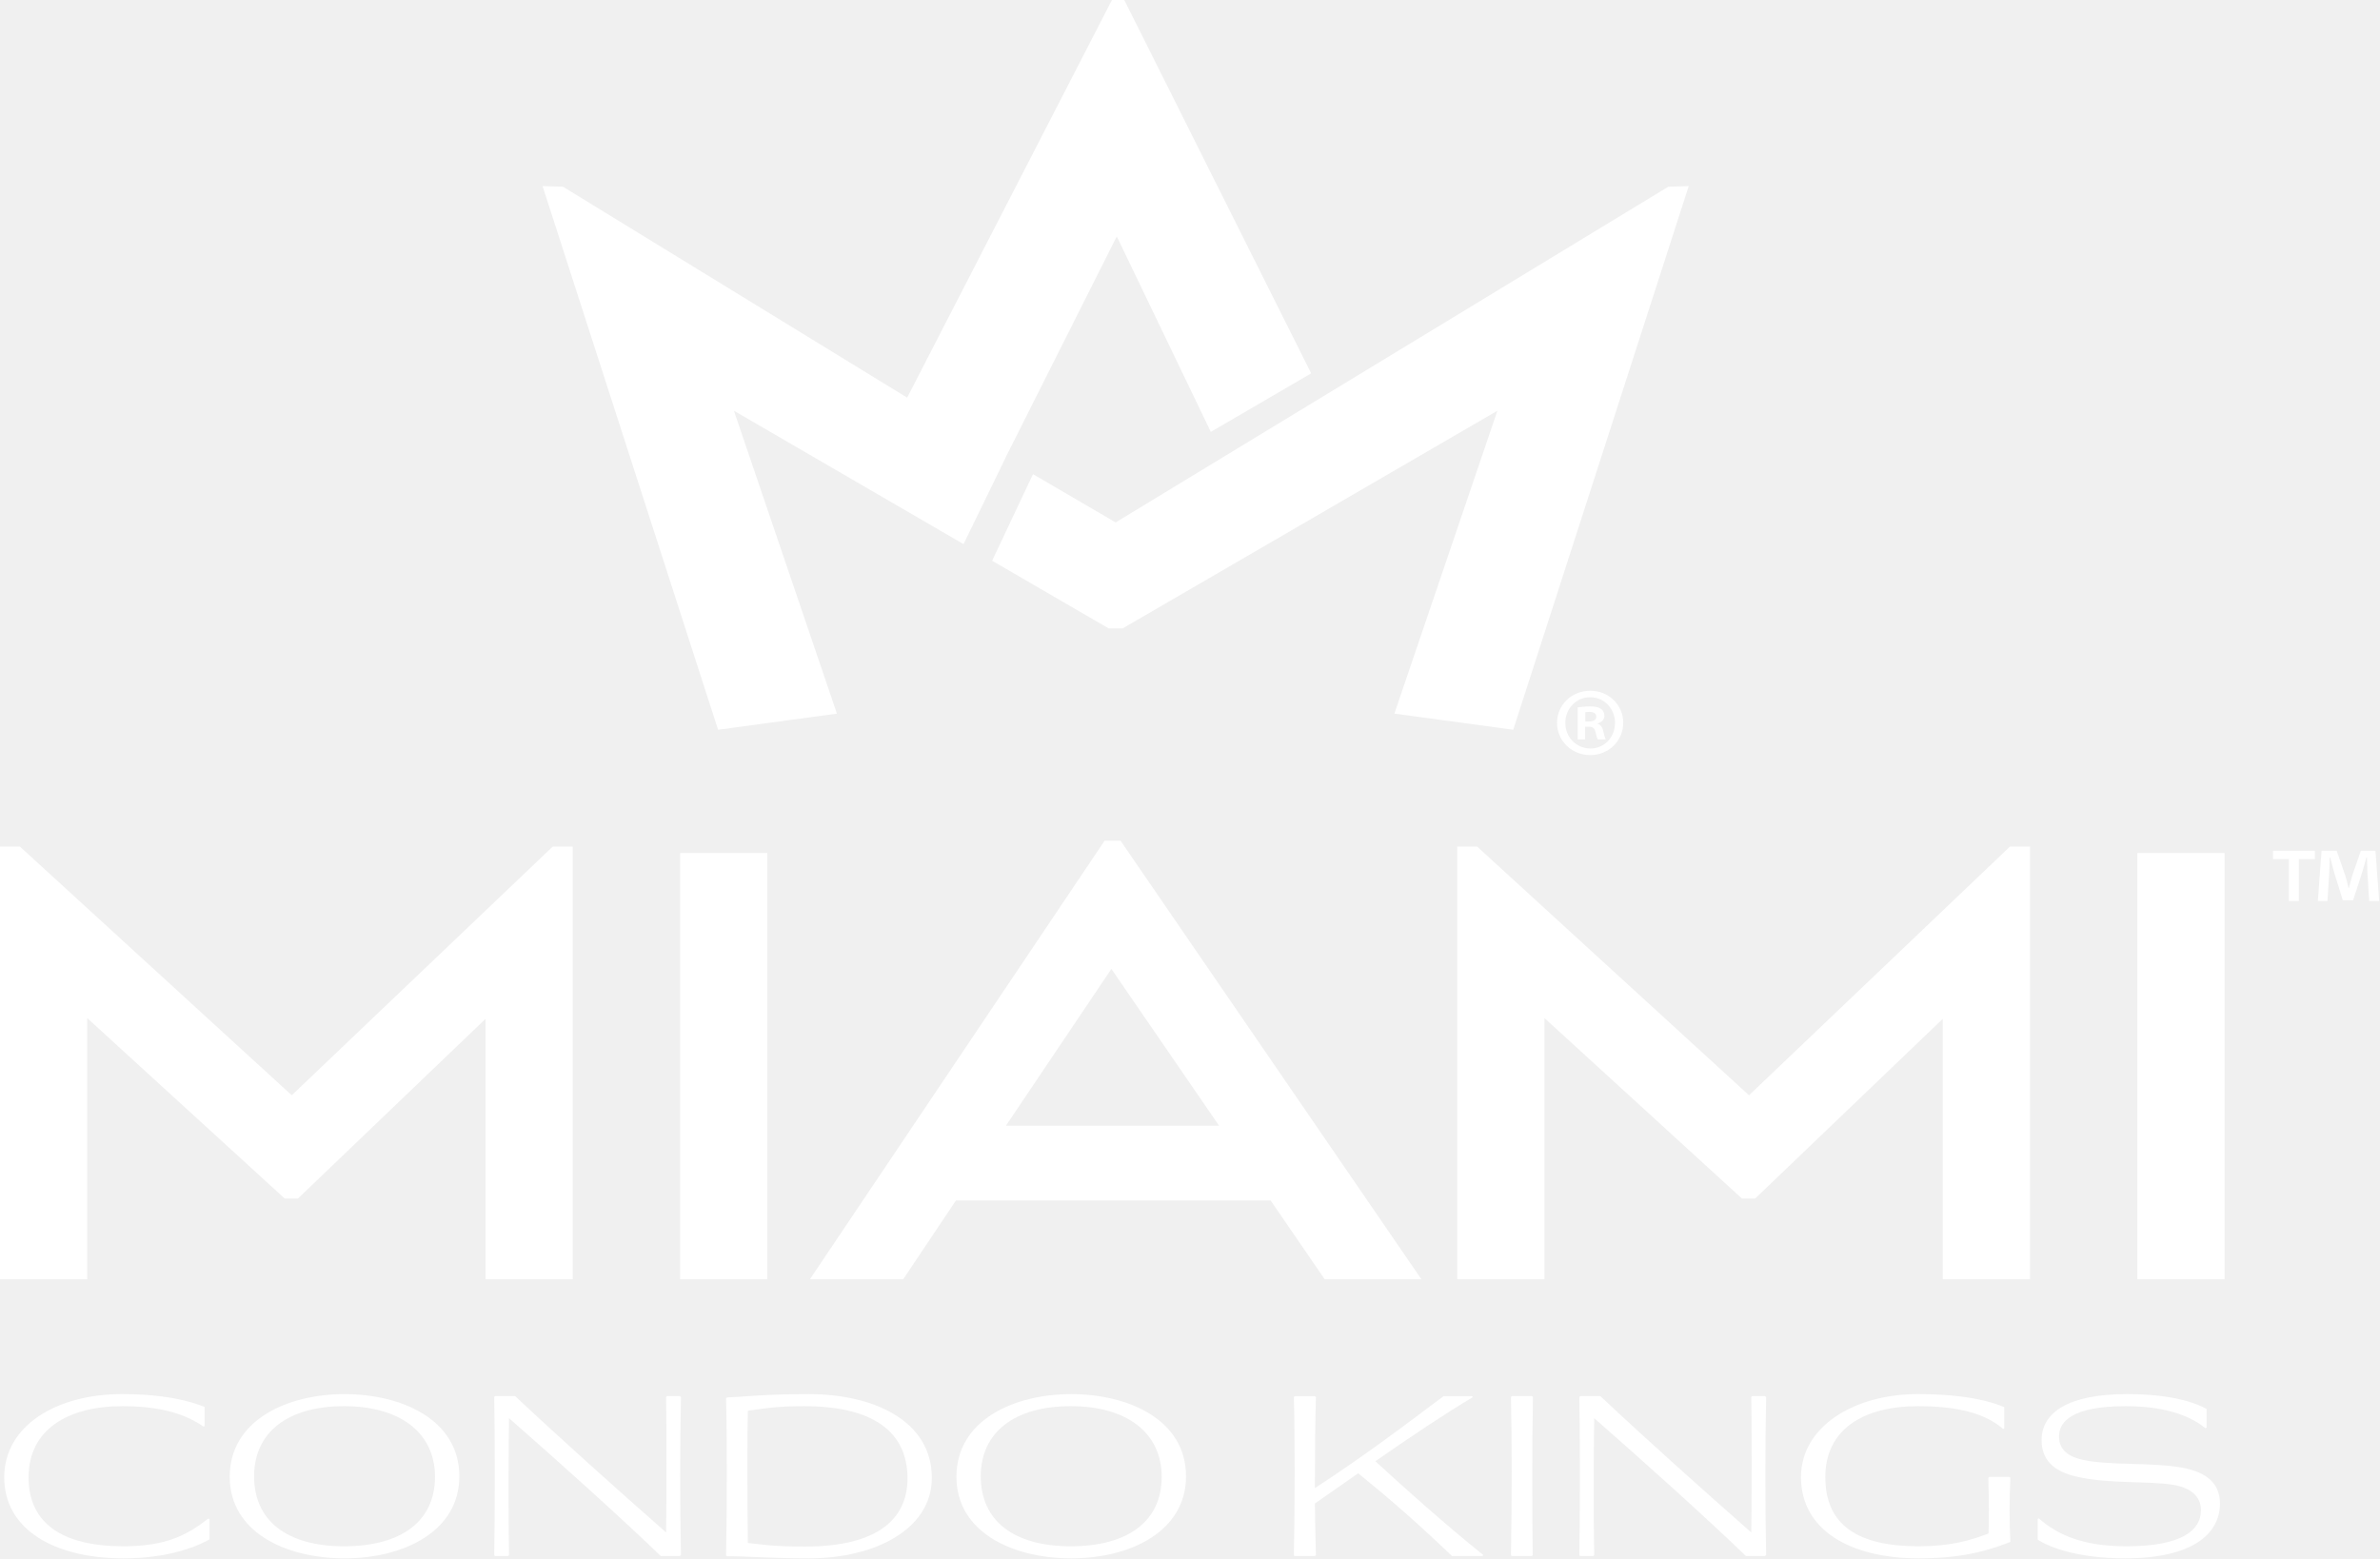
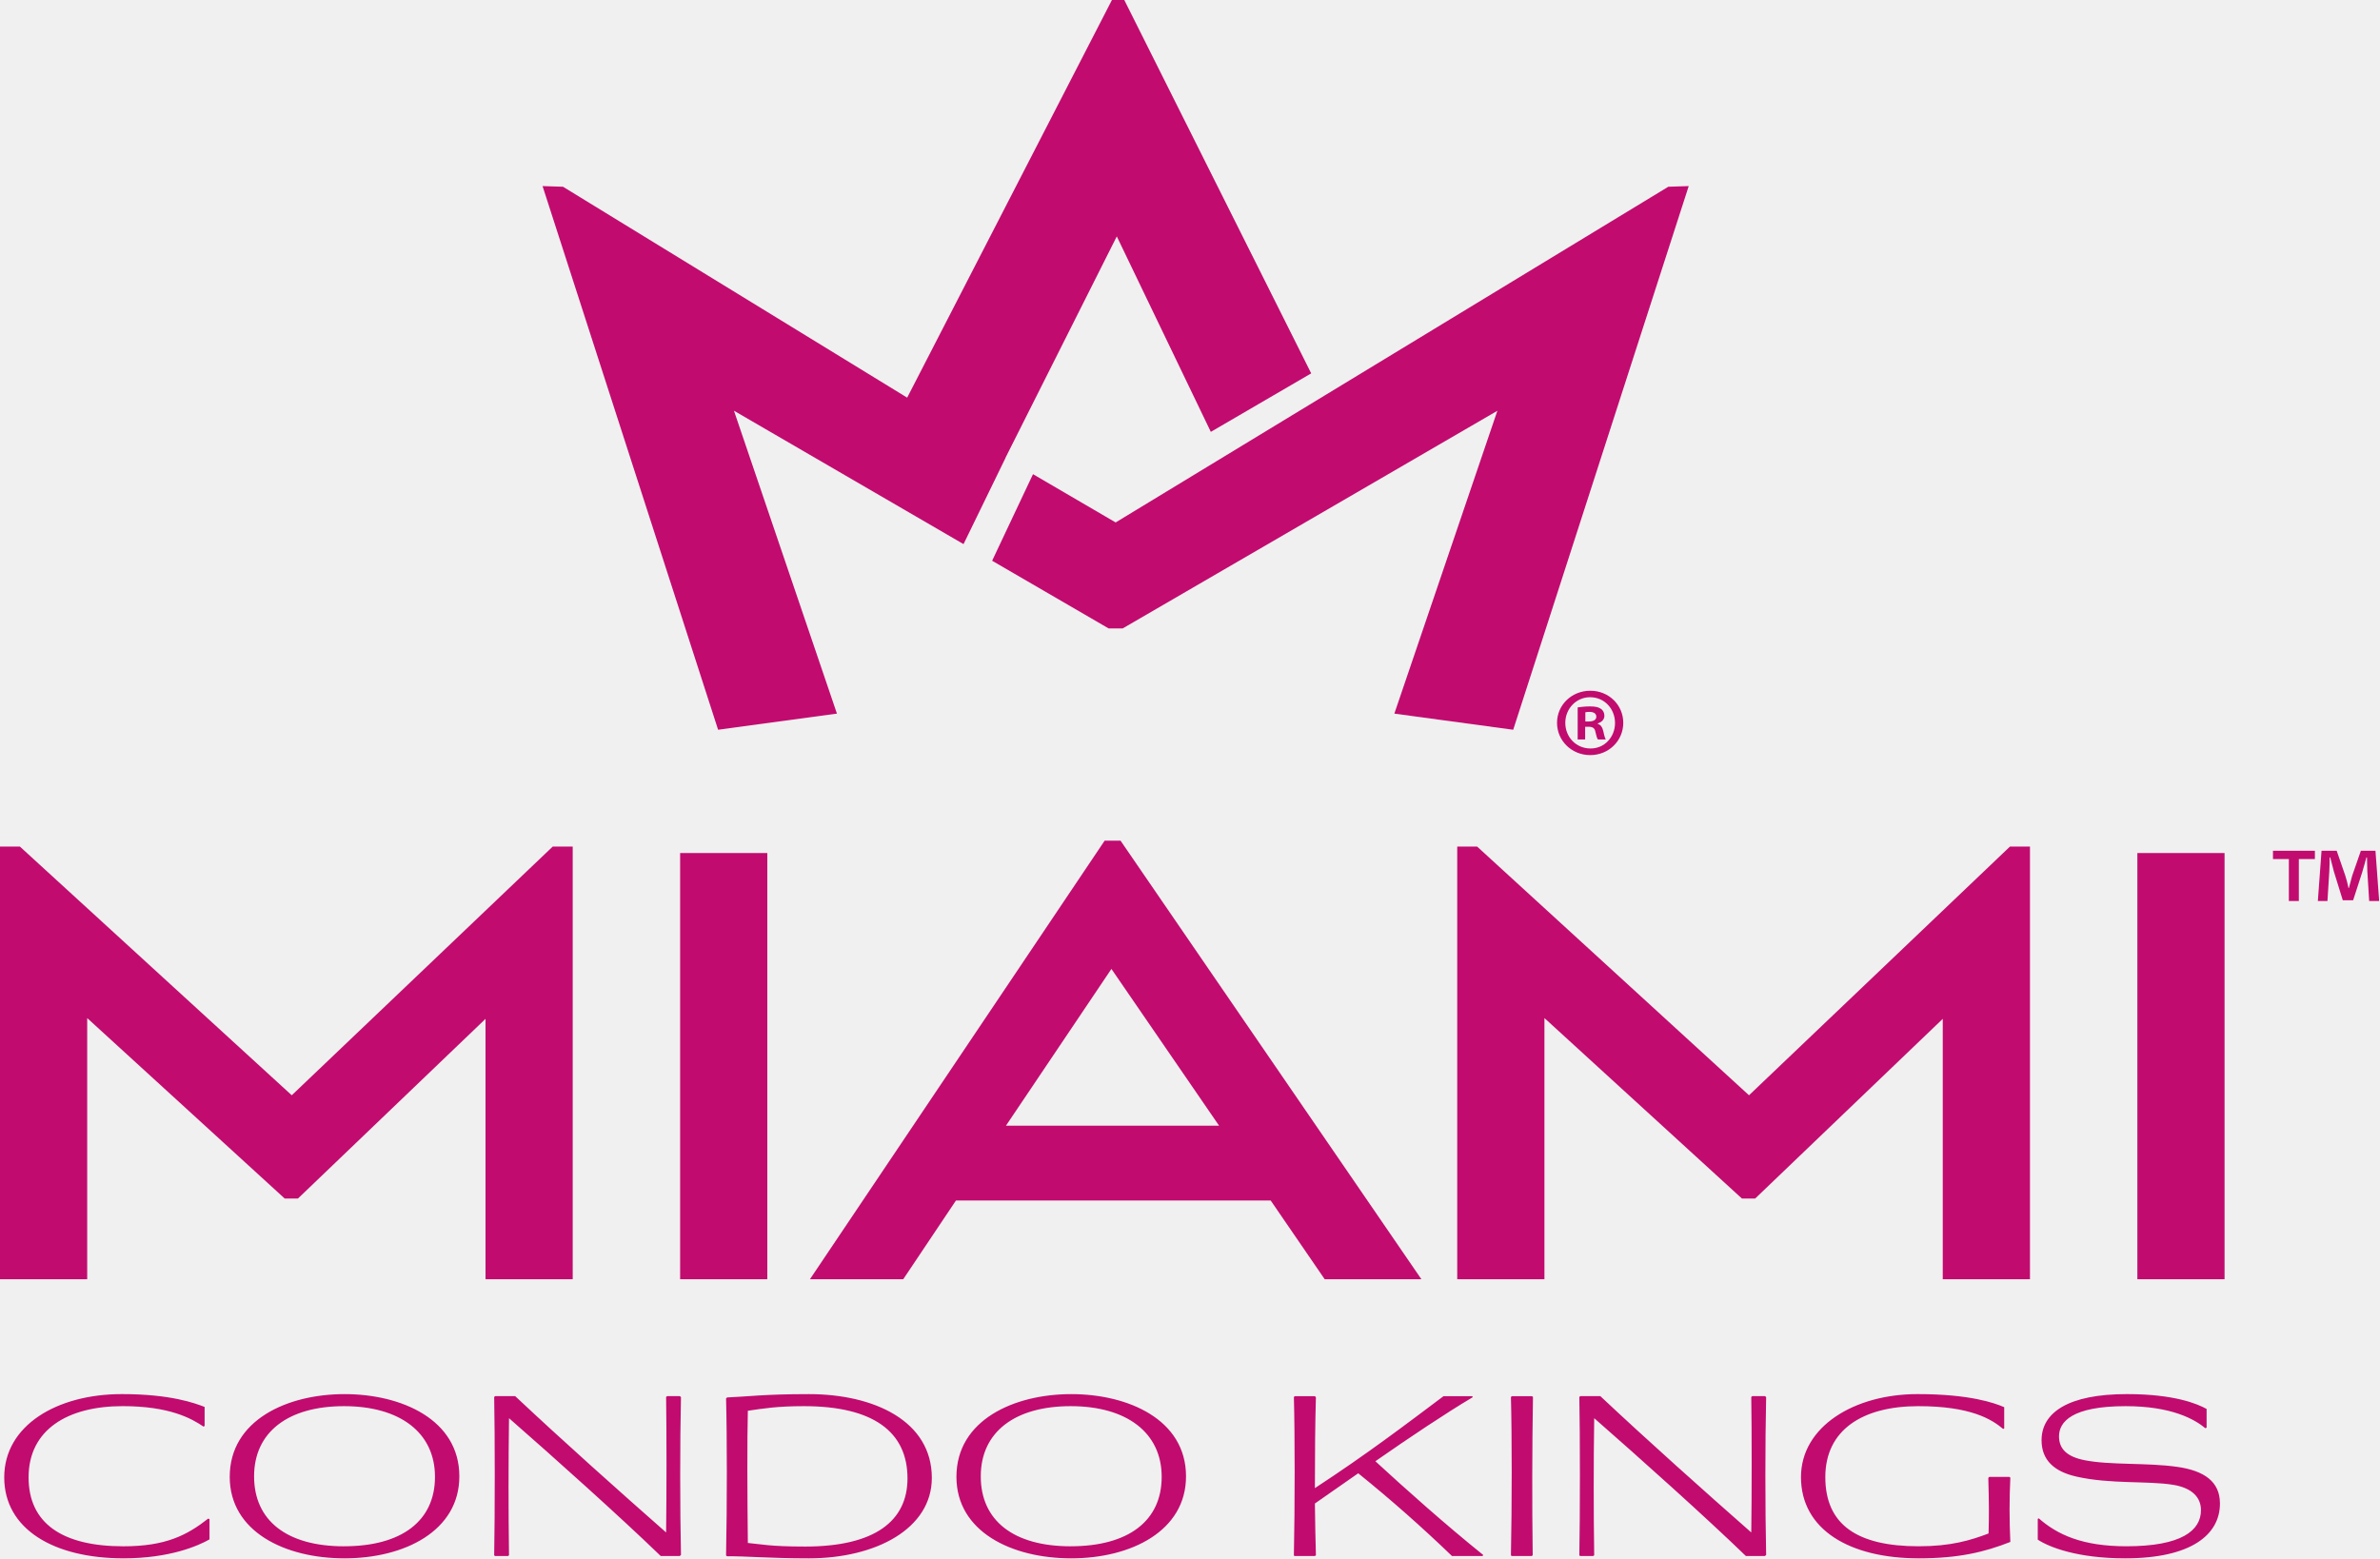
- <svg xmlns="http://www.w3.org/2000/svg" width="116px" height="76px" viewBox="0 0 116 76" version="1.1">
-   <defs />
-   <g id="Page-1" stroke="none" stroke-width="1" fill="none" fill-rule="evenodd">
-     <g fill="#FFFFFF">
-       <path d="M77.268,35.173 L77.441,35.173 C77.642,35.173 77.804,35.105 77.804,34.943 C77.804,34.801 77.699,34.705 77.469,34.705 C77.373,34.705 77.307,34.715 77.268,34.724 L77.268,35.173 Z M77.259,36.05 L76.895,36.05 L76.895,34.486 C77.039,34.467 77.24,34.438 77.498,34.438 C77.795,34.438 77.929,34.486 78.035,34.562 C78.13,34.629 78.197,34.743 78.197,34.896 C78.197,35.086 78.054,35.21 77.872,35.267 L77.872,35.286 C78.025,35.334 78.102,35.458 78.15,35.668 C78.197,35.907 78.235,35.992 78.265,36.05 L77.881,36.05 C77.834,35.992 77.804,35.858 77.757,35.668 C77.728,35.505 77.632,35.43 77.431,35.43 L77.259,35.43 L77.259,36.05 Z M77.498,33.991 C76.819,33.991 76.292,34.553 76.292,35.239 C76.292,35.935 76.819,36.488 77.517,36.488 C78.197,36.498 78.715,35.935 78.715,35.248 C78.715,34.553 78.197,33.991 77.508,33.991 L77.498,33.991 Z M77.517,33.675 C78.408,33.675 79.116,34.362 79.116,35.239 C79.116,36.116 78.408,36.812 77.508,36.812 C76.608,36.812 75.889,36.116 75.889,35.239 C75.889,34.362 76.608,33.675 77.508,33.675 L77.517,33.675 Z" id="Fill-1" />
-       <polygon id="Fill-3" points="54.797 0.001 54.195 5.17006803e-05 44.214 19.386 27.44 9.104 26.444 9.072 34.999 35.576 40.791 34.79 35.77 20.023 46.962 26.526 49.007 22.324 49.003 22.322 54.431 11.524 59.014 21.054 63.906 18.202" />
-       <polygon id="Fill-5" points="81.312 9.104 54.376 25.469 50.348 23.116 48.356 27.336 54.035 30.635 54.376 30.635 54.718 30.635 72.982 20.024 67.961 34.79 73.754 35.576 82.308 9.072" />
-       <polygon id="Fill-7" points="14.22 53.396 0.968 41.27 -7.75510204e-05 41.27 -7.75510204e-05 62.364 4.25 62.364 4.25 49.632 13.878 58.431 14.52 58.431 23.664 49.67 23.664 62.364 27.914 62.364 27.914 41.27 26.941 41.27" />
-       <polygon id="Fill-10" points="33.149 62.364 37.399 62.364 37.399 41.587 33.149 41.587" />
-       <path d="M59.416,54.878 L49.029,54.878 L54.169,47.236 L59.416,54.878 Z M53.839,40.984 L39.475,62.364 L44.022,62.364 L46.592,58.526 L61.931,58.526 L64.564,62.364 L69.277,62.364 L54.614,40.984 L53.839,40.984 Z" id="Fill-12" />
-       <polygon id="Fill-13" points="85.246 53.396 71.993 41.27 71.025 41.27 71.025 62.364 75.276 62.364 75.276 49.632 84.902 58.431 85.544 58.431 94.689 49.67 94.689 62.364 98.94 62.364 98.94 41.27 97.966 41.27" />
-       <polygon id="Fill-14" points="104.174 62.364 108.425 62.364 108.425 41.587 104.174 41.587" />
-       <path d="M6.014,75.971 C2.617,75.971 0.206,74.546 0.206,72.024 C0.206,69.488 2.78,67.964 5.939,67.964 C8.337,67.964 9.511,68.414 9.973,68.589 L9.973,69.513 L9.924,69.551 C9.336,69.15 8.262,68.552 5.976,68.552 C3.292,68.552 1.393,69.701 1.393,72.024 C1.393,74.259 3.029,75.383 6.014,75.383 C8.075,75.383 9.112,74.846 10.148,74.035 L10.211,74.06 L10.211,75.047 C9.661,75.359 8.275,75.971 6.014,75.971" id="Fill-15" />
-       <path d="M16.767,75.383 C19.578,75.383 21.201,74.147 21.201,71.998 C21.201,69.838 19.49,68.552 16.767,68.552 C14.045,68.552 12.384,69.813 12.384,71.974 C12.384,74.122 13.97,75.383 16.767,75.383 M16.792,75.971 C13.87,75.971 11.197,74.659 11.197,71.998 C11.197,69.226 14.007,67.965 16.792,67.965 C19.565,67.965 22.388,69.201 22.388,71.974 C22.388,74.634 19.715,75.971 16.792,75.971" id="Fill-16" />
-       <path d="M24.135,68.064 L25.11,68.064 C27.383,70.201 30.18,72.698 32.466,74.709 C32.491,72.948 32.491,69.713 32.466,68.102 L32.516,68.064 L33.14,68.064 L33.19,68.115 C33.14,70.35 33.14,73.459 33.19,75.808 L33.128,75.858 L32.204,75.858 C30.243,73.96 27.021,71.074 24.809,69.138 C24.785,70.699 24.772,73.873 24.809,75.821 L24.76,75.858 L24.123,75.858 L24.086,75.821 C24.123,73.897 24.123,69.913 24.086,68.102 L24.135,68.064 Z" id="Fill-17" />
-       <path d="M36.45,75.222 C37.124,75.283 37.524,75.396 39.247,75.396 C42.644,75.396 44.231,74.147 44.231,72.073 C44.231,69.8 42.557,68.552 39.185,68.552 C37.861,68.552 37.224,68.664 36.45,68.776 C36.412,70.051 36.424,73.111 36.45,75.222 L36.45,75.222 Z M35.388,75.834 C35.438,73.435 35.438,69.988 35.388,68.177 L35.438,68.127 C36.399,68.09 37.224,67.965 39.422,67.965 C42.607,67.965 45.417,69.276 45.417,72.049 C45.417,74.522 42.695,75.971 39.422,75.971 C37.474,75.971 36.324,75.858 35.438,75.871 L35.388,75.834 Z" id="Fill-18" />
-       <path d="M52.186,75.383 C54.996,75.383 56.62,74.147 56.62,71.998 C56.62,69.838 54.908,68.552 52.186,68.552 C49.463,68.552 47.802,69.813 47.802,71.974 C47.802,74.122 49.388,75.383 52.186,75.383 M52.211,75.971 C49.288,75.971 46.616,74.659 46.616,71.998 C46.616,69.226 49.425,67.965 52.211,67.965 C54.984,67.965 57.806,69.201 57.806,71.974 C57.806,74.634 55.133,75.971 52.211,75.971" id="Fill-19" />
-       <path d="M64.087,75.858 L63.1,75.858 L63.063,75.834 C63.113,73.435 63.113,69.9 63.063,68.102 L63.113,68.065 L64.087,68.065 L64.137,68.115 C64.1,69.326 64.087,70.925 64.087,72.548 C66.647,70.874 68.509,69.451 70.358,68.065 L71.756,68.065 L71.781,68.115 C70.419,68.926 68.759,70.038 67.035,71.237 C68.471,72.56 70.445,74.322 72.293,75.808 L72.256,75.858 L70.769,75.858 C69.071,74.235 67.784,73.111 66.198,71.824 L64.087,73.298 C64.1,74.184 64.112,75.046 64.137,75.821 L64.087,75.858 Z" id="Fill-20" />
-       <path d="M73.642,75.821 C73.691,73.423 73.691,69.913 73.642,68.115 L73.679,68.064 L74.666,68.064 L74.715,68.102 C74.666,70.799 74.678,73.298 74.703,75.821 L74.653,75.859 L73.679,75.859 L73.642,75.821 Z" id="Fill-21" />
-       <path d="M77.025,68.064 L78,68.064 C80.273,70.201 83.071,72.698 85.356,74.709 C85.382,72.948 85.382,69.713 85.356,68.102 L85.406,68.064 L86.031,68.064 L86.08,68.115 C86.031,70.35 86.031,73.459 86.08,75.808 L86.018,75.858 L85.094,75.858 C83.133,73.96 79.911,71.074 77.7,69.138 C77.675,70.699 77.663,73.873 77.7,75.821 L77.65,75.858 L77.013,75.858 L76.976,75.821 C77.013,73.897 77.013,69.913 76.976,68.102 L77.025,68.064 Z" id="Fill-22" />
-       <path d="M93.512,75.971 C90.152,75.971 87.779,74.572 87.779,72.011 C87.779,69.538 90.389,67.964 93.461,67.964 C96.022,67.964 97.221,68.402 97.684,68.601 L97.684,69.638 L97.633,69.663 C97.071,69.189 96.047,68.552 93.499,68.552 C90.776,68.552 88.965,69.713 88.965,72.011 C88.965,74.335 90.526,75.383 93.512,75.383 C95.085,75.383 96.034,75.096 96.921,74.759 C96.946,73.873 96.946,73.373 96.909,72.049 L96.959,71.999 L97.933,71.999 L97.983,72.036 C97.933,73.31 97.933,74.022 97.983,75.171 C96.747,75.658 95.485,75.971 93.512,75.971" id="Fill-23" />
-       <path d="M105.913,72.386 C104.702,72.187 102.84,72.361 101.205,71.986 C100.093,71.736 99.506,71.162 99.506,70.213 C99.506,68.864 100.805,67.964 103.665,67.964 C105.976,67.964 107.1,68.439 107.549,68.688 L107.549,69.6 L107.487,69.626 C106.962,69.189 105.838,68.552 103.602,68.552 C100.992,68.552 100.355,69.313 100.355,70.025 C100.355,70.662 100.78,71.025 101.604,71.187 C102.865,71.437 104.639,71.299 106.125,71.512 C107.425,71.699 108.199,72.224 108.199,73.298 C108.199,74.809 106.813,75.971 103.577,75.971 C101.242,75.971 99.868,75.421 99.319,75.059 L99.319,74.047 L99.369,74.022 C100.28,74.821 101.504,75.383 103.64,75.383 C106.338,75.383 107.274,74.61 107.274,73.622 C107.274,72.997 106.837,72.535 105.913,72.386" id="Fill-24" />
-       <path d="M115.473,43.924 L115.383,42.484 C115.374,42.295 115.374,42.07 115.365,41.799 L115.338,41.799 C115.275,42.015 115.203,42.303 115.131,42.529 L114.69,43.887 L114.186,43.887 L113.754,42.493 C113.709,42.313 113.628,42.015 113.574,41.799 L113.547,41.799 C113.547,42.024 113.538,42.267 113.529,42.484 L113.439,43.924 L112.971,43.924 L113.151,41.475 L113.889,41.475 L114.303,42.672 C114.366,42.862 114.411,43.041 114.465,43.294 L114.483,43.294 C114.537,43.078 114.6,42.862 114.645,42.691 L115.068,41.475 L115.779,41.475 L115.959,43.924 L115.473,43.924 Z M112.827,41.475 L112.827,41.88 L112.044,41.88 L112.044,43.924 L111.558,43.924 L111.558,41.88 L110.784,41.88 L110.784,41.475 L112.827,41.475 Z" id="Fill-25" />
-     </g>
+ <svg xmlns="http://www.w3.org/2000/svg" width="116" height="76" viewBox="0 0 116 76">
+   <g fill="#c10b6f" fill-rule="evenodd">
+     <path d="M77.268 35.173h.173c.2 0 .363-.068.363-.23 0-.142-.105-.238-.335-.238a.906.906 0 0 0-.2.019v.449zm-.009.877h-.364v-1.564c.144-.019.345-.048.603-.048.297 0 .431.048.537.124.095.067.162.18.162.334 0 .19-.143.314-.325.371v.02c.153.047.23.171.278.381.047.239.085.324.115.382h-.384c-.047-.058-.077-.192-.124-.382-.029-.163-.125-.238-.326-.238h-.172v.62zm.24-2.06c-.68 0-1.207.563-1.207 1.249 0 .696.527 1.25 1.225 1.25.68.009 1.198-.554 1.198-1.24 0-.696-.518-1.258-1.207-1.258h-.01zm.018-.315c.89 0 1.6.687 1.6 1.564s-.71 1.573-1.61 1.573c-.9 0-1.618-.696-1.618-1.573s.719-1.564 1.619-1.564h.01zM54.797 0h-.602l-9.98 19.386L27.44 9.104l-.996-.032L35 35.576l5.792-.786-5.02-14.767 11.19 6.503 2.046-4.202-.004-.002 5.428-10.798 4.583 9.53 4.892-2.852z" />
+     <path d="M81.312 9.104L54.376 25.47l-4.028-2.353-1.992 4.22 5.679 3.3h.683l18.264-10.612L67.96 34.79l5.793.786 8.554-26.504zM14.22 53.396L.968 41.27H0v21.094h4.25V49.632l9.628 8.799h.642l9.144-8.761v12.694h4.25V41.27h-.973zM33.149 62.364h4.25V41.587h-4.25zM59.416 54.878H49.03l5.14-7.642 5.247 7.642zM53.84 40.984l-14.364 21.38h4.547l2.57-3.838h15.34l2.632 3.838h4.713l-14.663-21.38h-.775zM85.246 53.396L71.993 41.27h-.968v21.094h4.25V49.632l9.627 8.799h.642l9.145-8.761v12.694h4.251V41.27h-.974zM104.174 62.364h4.25V41.587h-4.25zM6.014 75.97c-3.397 0-5.808-1.424-5.808-3.946 0-2.536 2.574-4.06 5.733-4.06 2.398 0 3.572.45 4.034.625v.924l-.05.038c-.587-.4-1.66-1-3.947-1-2.684 0-4.583 1.15-4.583 3.473 0 2.235 1.636 3.36 4.621 3.36 2.061 0 3.098-.538 4.134-1.35l.063.026v.987c-.55.312-1.936.924-4.197.924M16.767 75.383c2.81 0 4.434-1.236 4.434-3.385 0-2.16-1.71-3.446-4.434-3.446-2.722 0-4.383 1.261-4.383 3.422 0 2.148 1.586 3.41 4.383 3.41m.025.587c-2.922 0-5.595-1.312-5.595-3.973 0-2.772 2.81-4.033 5.595-4.033 2.773 0 5.596 1.236 5.596 4.01 0 2.66-2.673 3.996-5.596 3.996M24.135 68.064h.975c2.273 2.137 5.07 4.634 7.356 6.645.025-1.761.025-4.996 0-6.607l.05-.038h.624l.05.05c-.05 2.236-.05 5.345 0 7.694l-.062.05h-.924c-1.961-1.898-5.183-4.784-7.395-6.72a241.522 241.522 0 0 0 0 6.683l-.049.037h-.637l-.037-.037c.037-1.924.037-5.908 0-7.72l.05-.037zM36.45 75.222c.674.061 1.074.174 2.797.174 3.397 0 4.984-1.25 4.984-3.323 0-2.273-1.674-3.521-5.046-3.521-1.324 0-1.96.112-2.735.224-.038 1.275-.026 4.335 0 6.446zm-1.062.612c.05-2.399.05-5.846 0-7.657l.05-.05c.961-.037 1.786-.162 3.984-.162 3.185 0 5.995 1.311 5.995 4.084 0 2.473-2.722 3.922-5.995 3.922-1.948 0-3.098-.113-3.984-.1l-.05-.037zM52.186 75.383c2.81 0 4.434-1.236 4.434-3.385 0-2.16-1.712-3.446-4.434-3.446-2.723 0-4.384 1.261-4.384 3.422 0 2.148 1.586 3.41 4.384 3.41m.025.587c-2.923 0-5.595-1.312-5.595-3.973 0-2.772 2.81-4.033 5.595-4.033 2.773 0 5.595 1.236 5.595 4.01 0 2.66-2.673 3.996-5.595 3.996M64.087 75.858H63.1l-.037-.024c.05-2.399.05-5.934 0-7.732l.05-.037h.974l.05.05c-.037 1.211-.05 2.81-.05 4.433 2.56-1.674 4.422-3.097 6.27-4.483h1.4l.024.05c-1.362.811-3.022 1.923-4.746 3.122 1.436 1.323 3.41 3.085 5.258 4.571l-.037.05h-1.487a69.251 69.251 0 0 0-4.57-4.034l-2.112 1.474c.013.886.025 1.748.05 2.523l-.05.037zM73.642 75.821c.05-2.398.05-5.908 0-7.706l.037-.05h.987l.05.037a266.8 266.8 0 0 0-.013 7.72l-.05.037h-.974l-.037-.038zM77.025 68.064H78c2.273 2.137 5.07 4.634 7.356 6.645.026-1.761.026-4.996 0-6.607l.05-.038h.625l.05.05c-.05 2.236-.05 5.345 0 7.694l-.063.05h-.924c-1.96-1.898-5.183-4.784-7.394-6.72a239.509 239.509 0 0 0 0 6.683l-.05.037h-.637l-.037-.037c.037-1.924.037-5.908 0-7.72l.05-.037zM93.512 75.97c-3.36 0-5.733-1.398-5.733-3.96 0-2.472 2.61-4.046 5.682-4.046 2.56 0 3.76.438 4.223.637v1.037l-.051.025c-.562-.474-1.586-1.111-4.134-1.111-2.723 0-4.534 1.161-4.534 3.459 0 2.324 1.561 3.372 4.547 3.372 1.573 0 2.522-.287 3.409-.624.025-.886.025-1.386-.012-2.71l.05-.05h.974l.05.037a32.655 32.655 0 0 0 0 3.135c-1.236.487-2.498.8-4.471.8M105.913 72.386c-1.211-.2-3.073-.025-4.708-.4-1.112-.25-1.7-.824-1.7-1.773 0-1.349 1.3-2.249 4.16-2.249 2.31 0 3.435.475 3.884.724v.912l-.062.026c-.525-.437-1.649-1.074-3.885-1.074-2.61 0-3.247.761-3.247 1.473 0 .637.425 1 1.249 1.162 1.261.25 3.035.112 4.521.325 1.3.187 2.074.712 2.074 1.786 0 1.511-1.386 2.673-4.622 2.673-2.335 0-3.709-.55-4.258-.912v-1.012l.05-.025c.911.8 2.135 1.361 4.27 1.361 2.699 0 3.635-.773 3.635-1.76 0-.626-.437-1.088-1.36-1.237M115.473 43.924l-.09-1.44c-.009-.19-.009-.414-.018-.685h-.027c-.063.216-.135.504-.207.73l-.44 1.358h-.505l-.432-1.394c-.045-.18-.126-.478-.18-.694h-.027c0 .225-.009.468-.018.685l-.09 1.44h-.468l.18-2.449h.738l.414 1.197c.063.19.108.369.162.622h.018c.054-.216.117-.432.162-.603l.423-1.216h.711l.18 2.449h-.486zm-2.646-2.449v.405h-.783v2.044h-.486V41.88h-.774v-.405h2.043z" />
  </g>
</svg>
